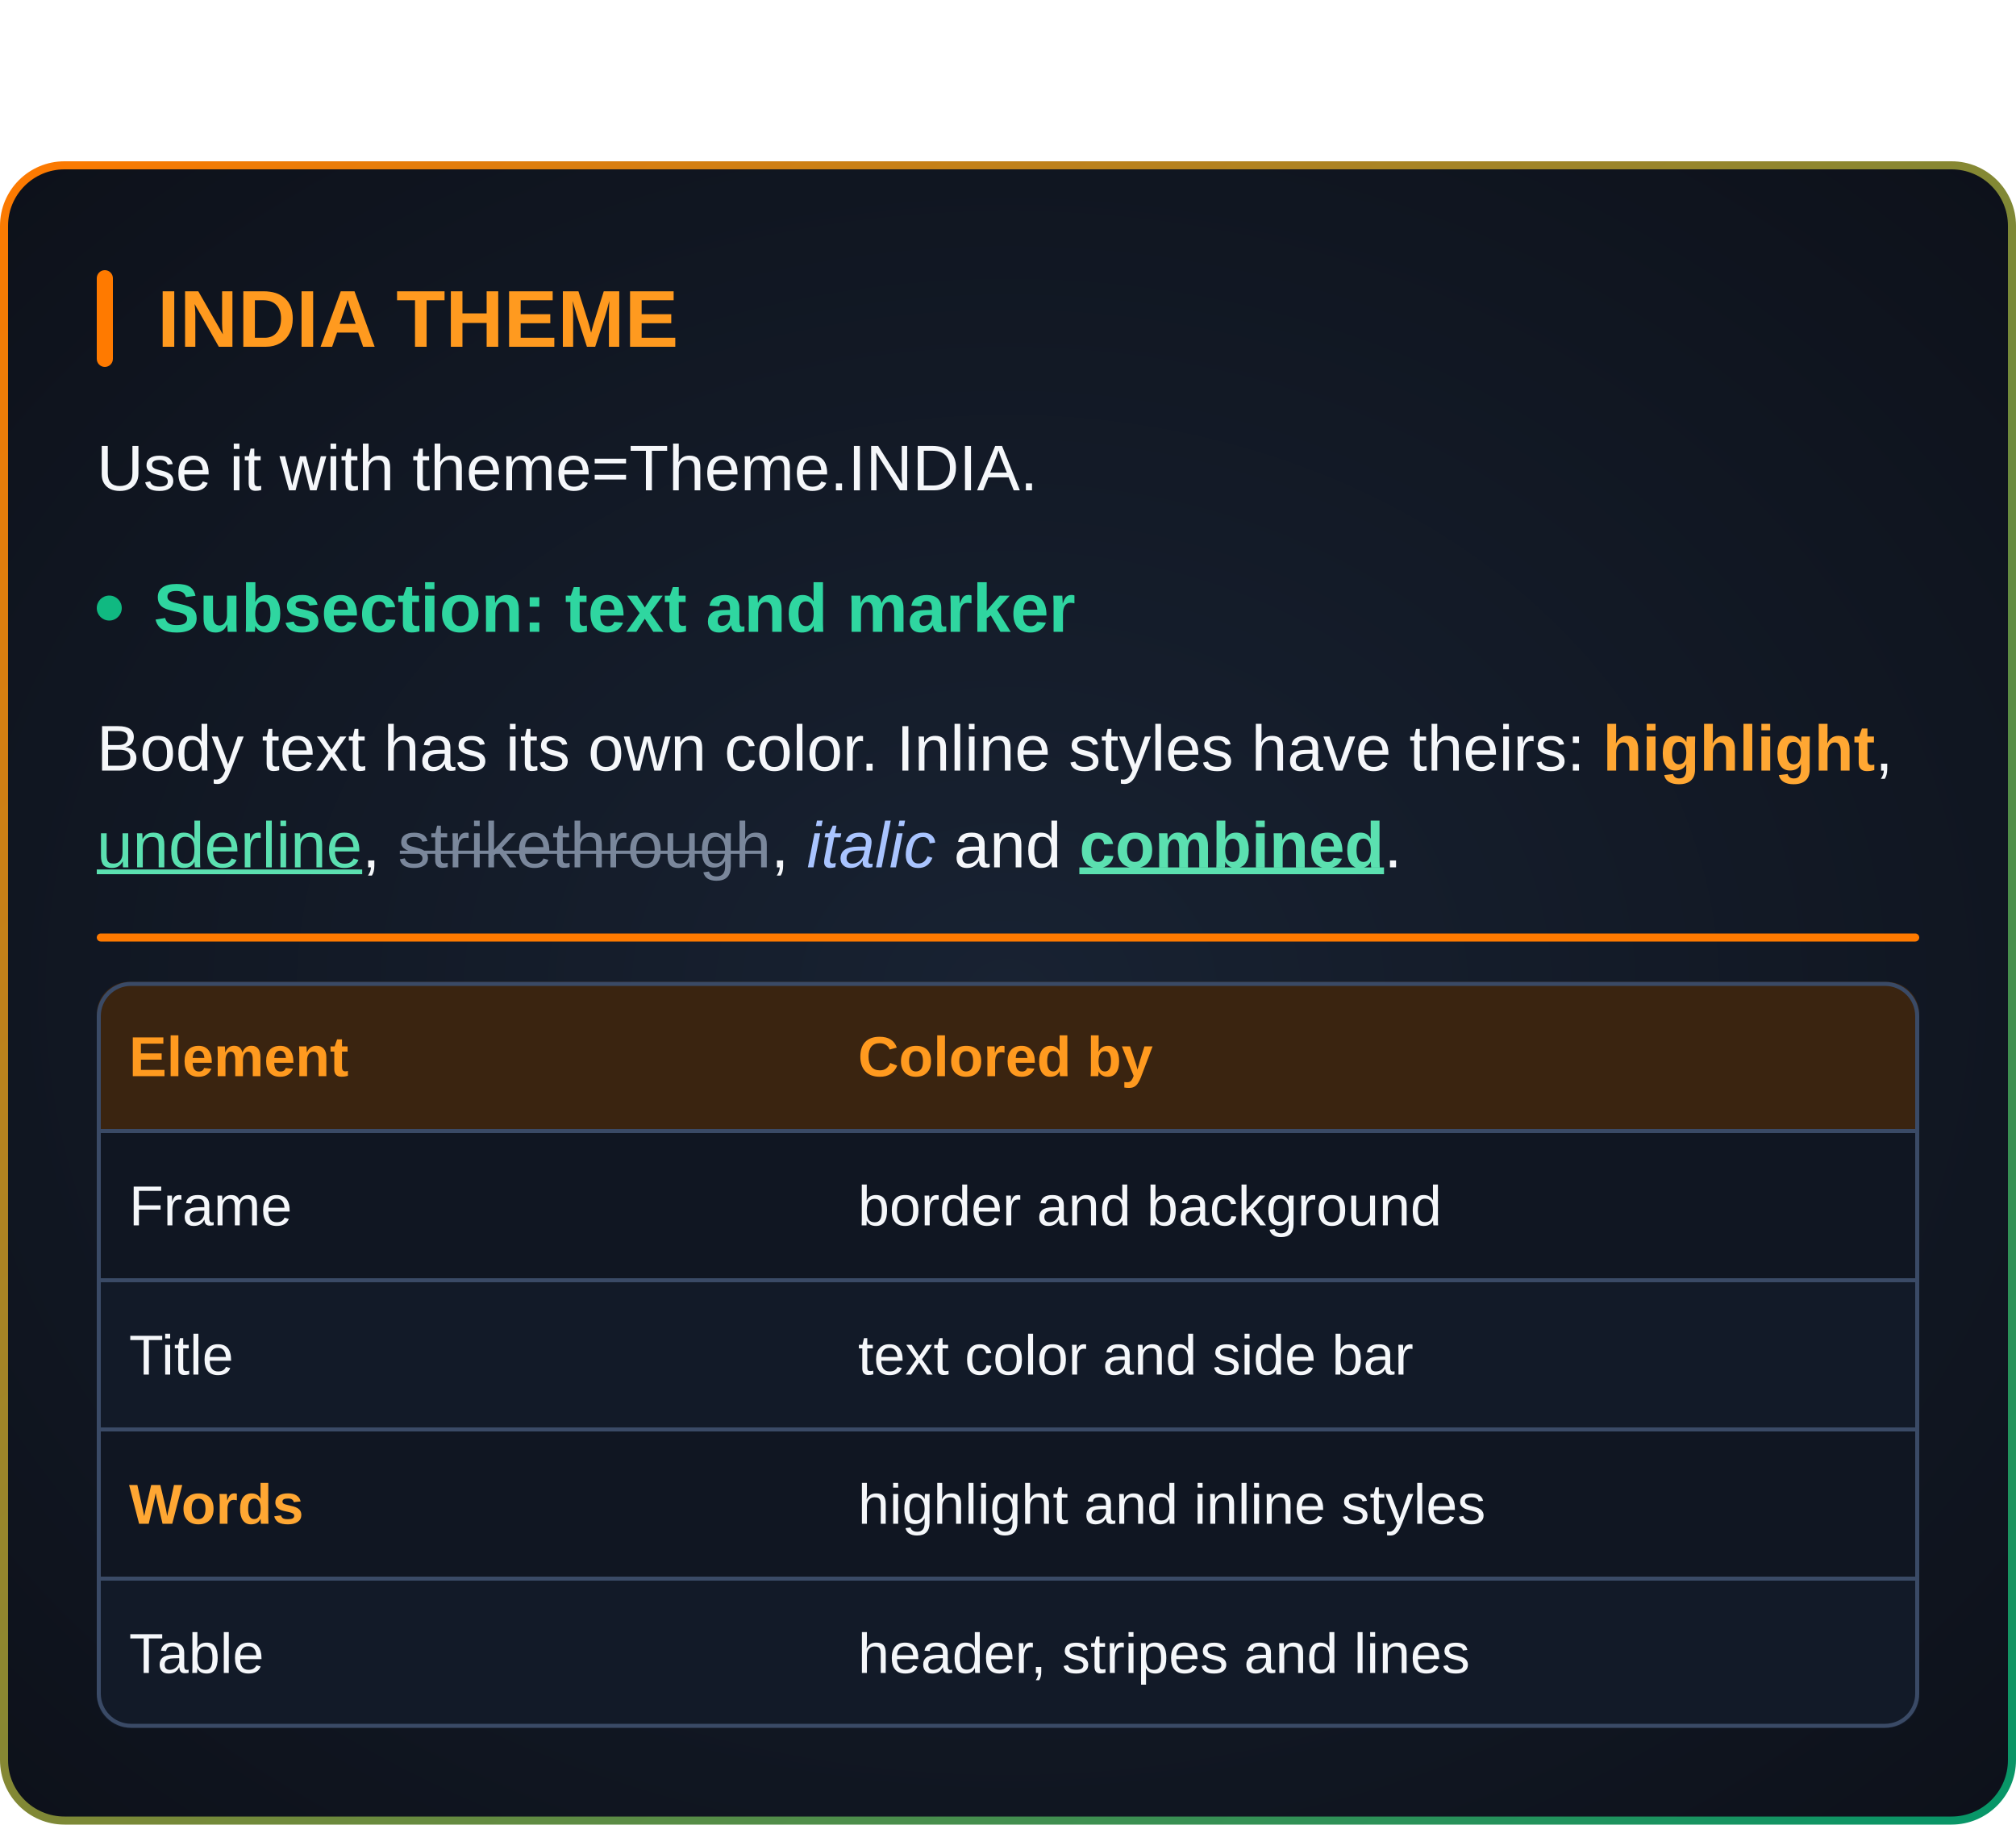
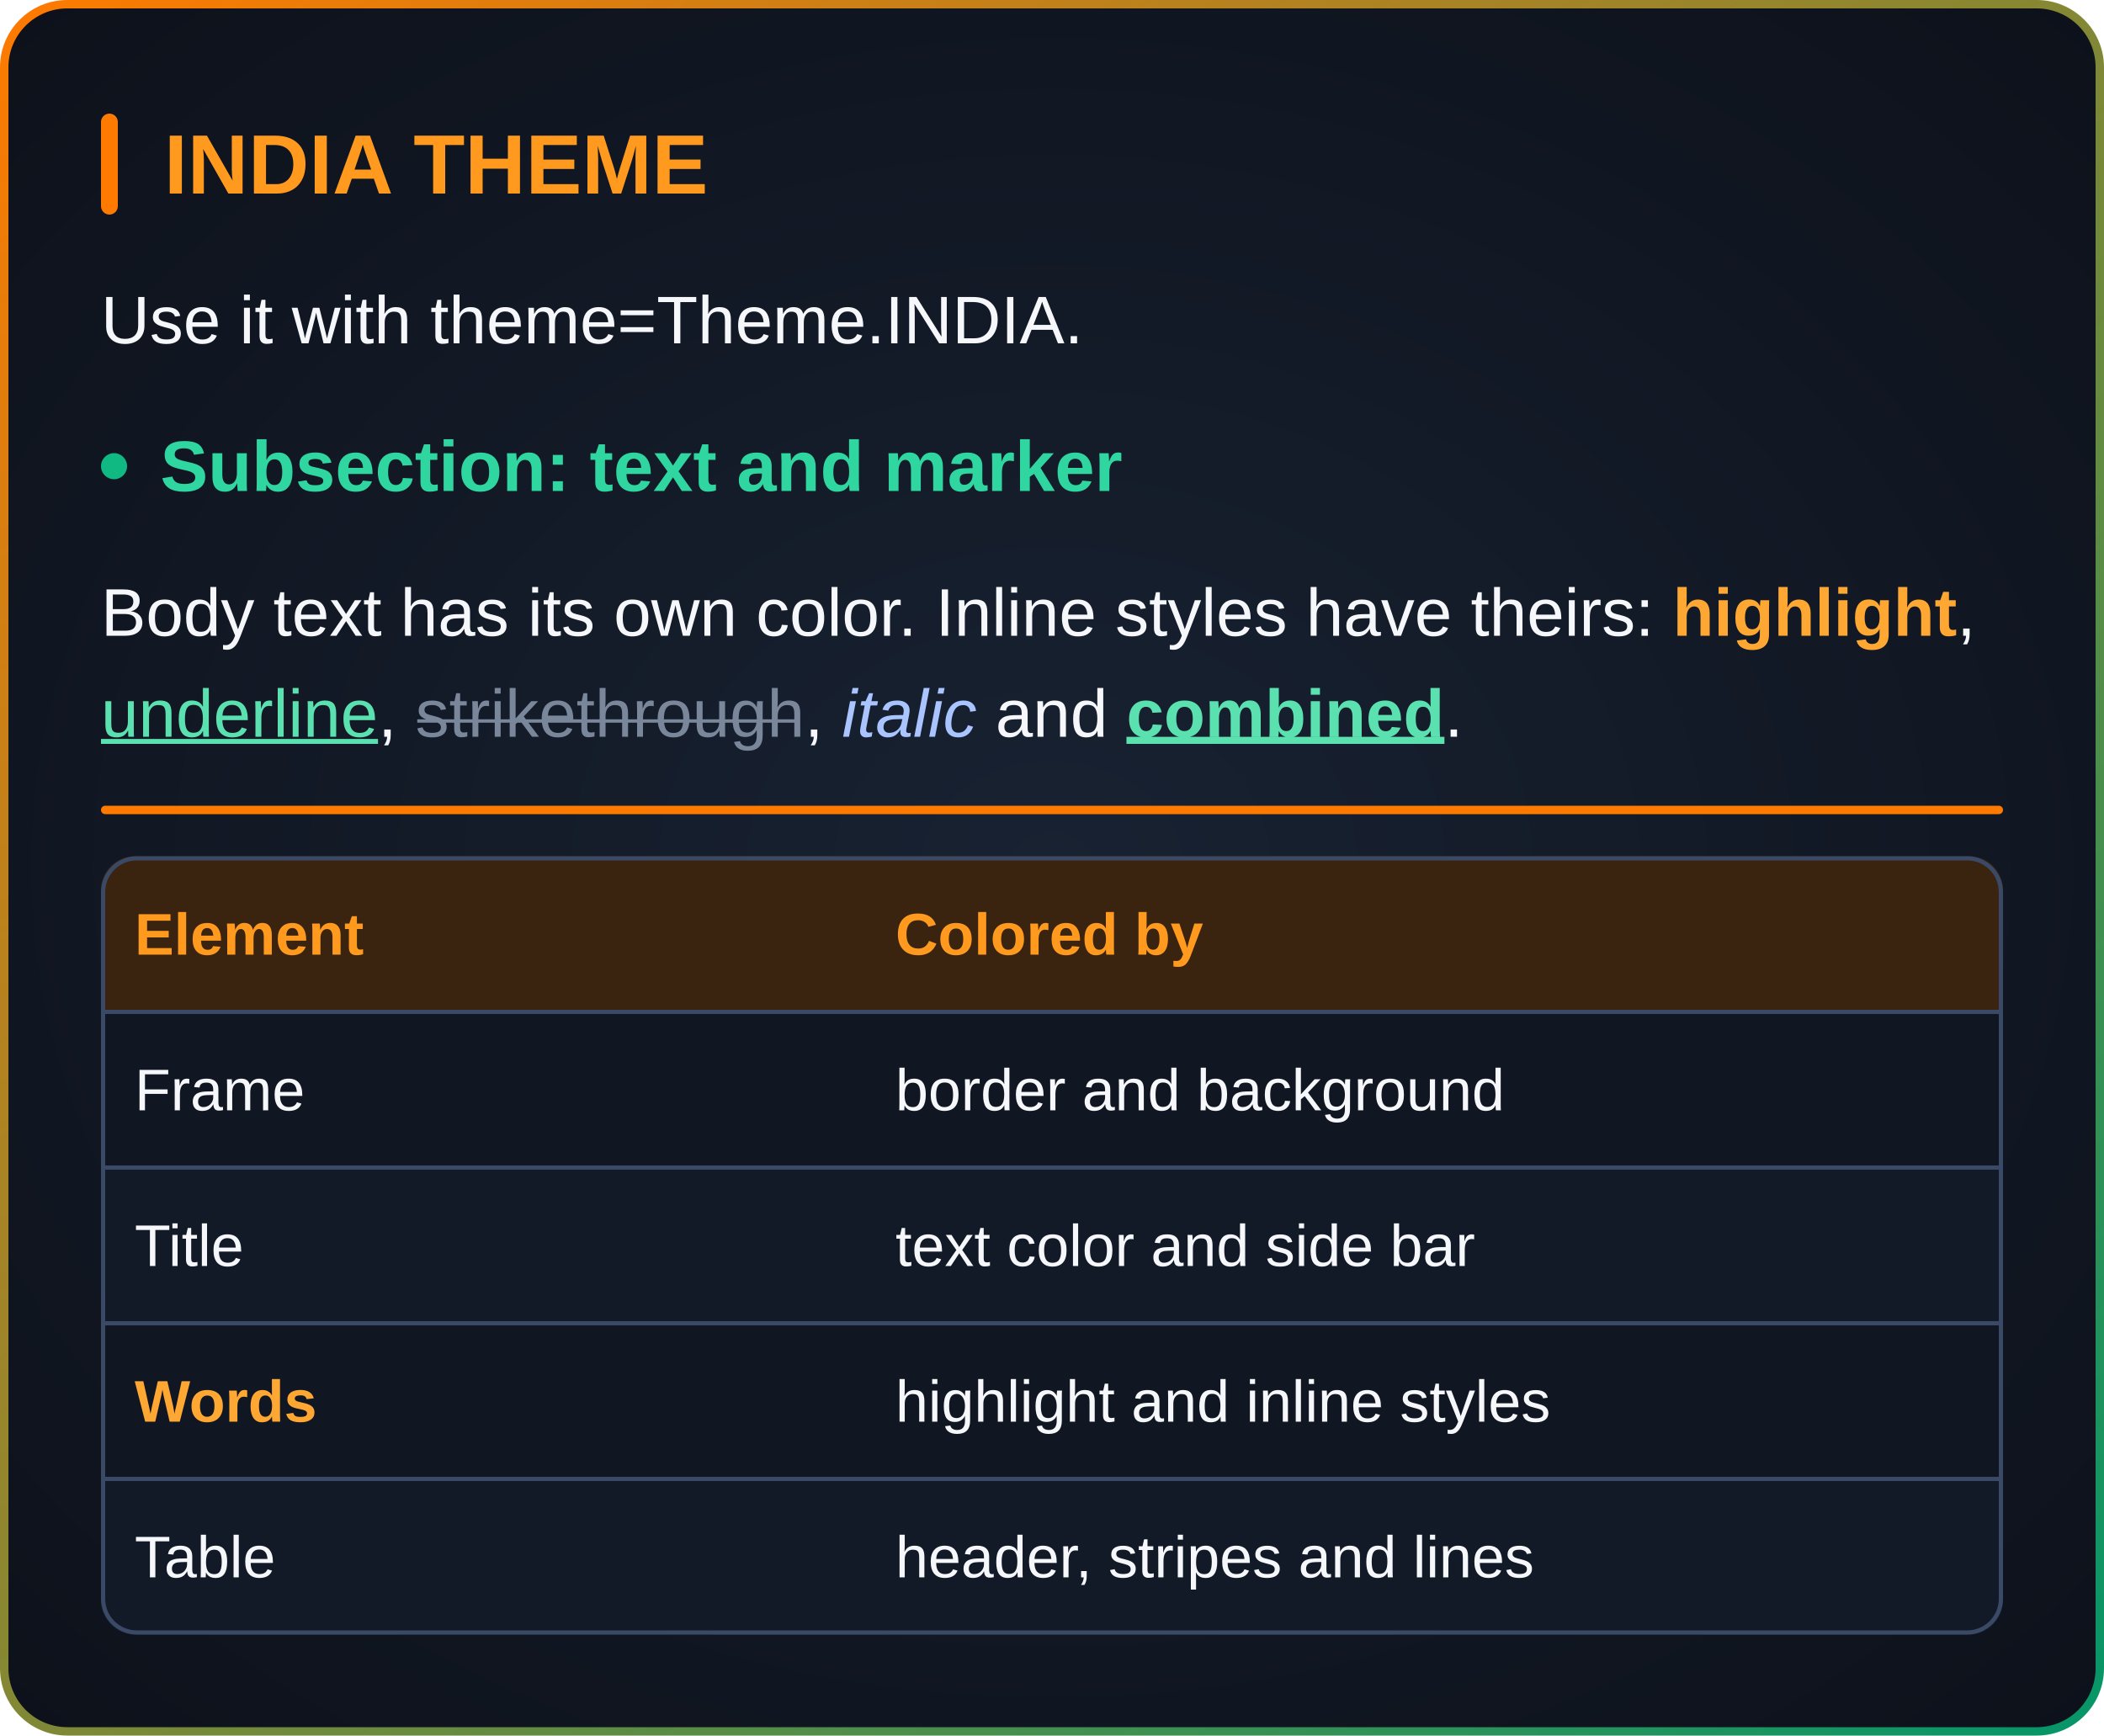
- <svg xmlns="http://www.w3.org/2000/svg" width="500" height="452.5" viewBox="0 0 500 452.5">
+ <svg xmlns="http://www.w3.org/2000/svg" width="500" height="412.5" viewBox="0 0 500 412.5">
  <style>
@keyframes drop-dc5e0af1 {
0% { opacity: 0; transform: translate(0px, -40px) scale(1); } 100% { opacity: 1; transform: translate(0px, 0px) scale(1); }
}
.drop-dc5e0af1 {
  animation: drop-dc5e0af1 0.8s cubic-bezier(0.22, 1, 0.36, 1) 0s 1 both;
  transform-box: fill-box;
  transform-origin: center;
}
@media (prefers-reduced-motion: reduce) {
  .drop-dc5e0af1 { animation: none; }
}
</style>
-   <g transform="translate(0 40)">
+   <g transform="translate(0 0)">
    <g class="drop-dc5e0af1">
      <defs>
        <radialGradient id="background" cx="0.5" cy="0.5" r="0.7">
          <stop offset="0" stop-color="#182232" />
          <stop offset="1" stop-color="#0D111A" />
        </radialGradient>
        <linearGradient id="border" x1="0" y1="0" x2="1" y2="1">
          <stop offset="0" stop-color="#FF7A00" />
          <stop offset="1" stop-color="#059669" />
        </linearGradient>
      </defs>
      <rect x="1" y="1" width="498" height="410.5" rx="15" fill="url(#background)" stroke="none" stroke-width="2" />
      <rect x="1" y="1" width="498" height="410.5" rx="15" fill="none" stroke="url(#border)" stroke-width="2" />
      <g font-family="Arial, Helvetica, sans-serif">
        <rect x="24.0" y="27.0" width="4" height="24.0" rx="2" fill="#FF7A00" />
        <text x="39.0" y="46.0" font-size="20" fill="#FF9A1F" font-weight="700">INDIA THEME</text>
        <text x="24.0" y="81.6" font-size="16" fill="#F5F7FA">Use it with theme=Theme.INDIA.</text>
        <circle cx="27.1" cy="110.8" r="3.1" fill="#10B981" />
        <text x="38.1" y="116.7" font-size="17" fill="#2FD6A0" font-weight="700">Subsection: text and marker</text>
        <text x="24.0" y="151.1" font-size="16" fill="#F5F7FA">Body text has its own color. Inline styles have theirs: <tspan fill="#FFA733" font-weight="700">highlight</tspan>,</text>
        <text x="24.0" y="175.1" font-size="16" fill="#F5F7FA">
          <tspan fill="#5BE0B0" text-decoration="underline">underline</tspan>, <tspan fill="#7A879B" text-decoration="line-through">strikethrough</tspan>, <tspan fill="#A9C4FF" font-style="italic">italic</tspan> and <tspan fill="#5BE0B0" font-weight="700" text-decoration="underline">combined</tspan>.</text>
        <rect x="24.0" y="191.5" width="452.0" height="2" rx="1" fill="#FF7A00" />
        <clipPath id="table-clip-24-204">
          <rect x="24.0" y="203.5" width="452.0" height="185.0" rx="8" />
        </clipPath>
        <g clip-path="url(#table-clip-24-204)">
          <rect x="24.0" y="203.5" width="452.0" height="185.0" fill="#101622" />
          <rect x="24.0" y="203.5" width="452.0" height="37.0" fill="#3A2410" />
          <rect x="24.0" y="277.5" width="452.0" height="37.0" fill="#121A28" />
          <rect x="24.0" y="351.5" width="452.0" height="37.0" fill="#121A28" />
        </g>
        <line x1="24.0" y1="240.5" x2="476.0" y2="240.5" stroke="#3A4A66" stroke-width="1" />
        <line x1="24.0" y1="277.5" x2="476.0" y2="277.5" stroke="#3A4A66" stroke-width="1" />
        <line x1="24.0" y1="314.5" x2="476.0" y2="314.5" stroke="#3A4A66" stroke-width="1" />
        <line x1="24.0" y1="351.5" x2="476.0" y2="351.5" stroke="#3A4A66" stroke-width="1" />
        <text x="32.0" y="226.9" font-size="14" fill="#FF9A1F" font-weight="700">Element</text>
        <text x="212.8" y="226.9" font-size="14" fill="#FF9A1F" font-weight="700">Colored by</text>
        <text x="32.0" y="263.9" font-size="14" fill="#F5F7FA">Frame</text>
        <text x="212.8" y="263.9" font-size="14" fill="#F5F7FA">border and background</text>
        <text x="32.0" y="300.9" font-size="14" fill="#F5F7FA">Title</text>
        <text x="212.8" y="300.9" font-size="14" fill="#F5F7FA">text color and side bar</text>
        <text x="32.0" y="337.9" font-size="14" fill="#F5F7FA">
          <tspan fill="#FFA733" font-weight="700">Words</tspan>
        </text>
        <text x="212.8" y="337.9" font-size="14" fill="#F5F7FA">highlight and inline styles</text>
        <text x="32.0" y="374.9" font-size="14" fill="#F5F7FA">Table</text>
        <text x="212.8" y="374.9" font-size="14" fill="#F5F7FA">header, stripes and lines</text>
        <rect x="24.5" y="204.0" width="451.0" height="184.0" rx="8" fill="none" stroke="#3A4A66" stroke-width="1" />
      </g>
    </g>
  </g>
</svg>
